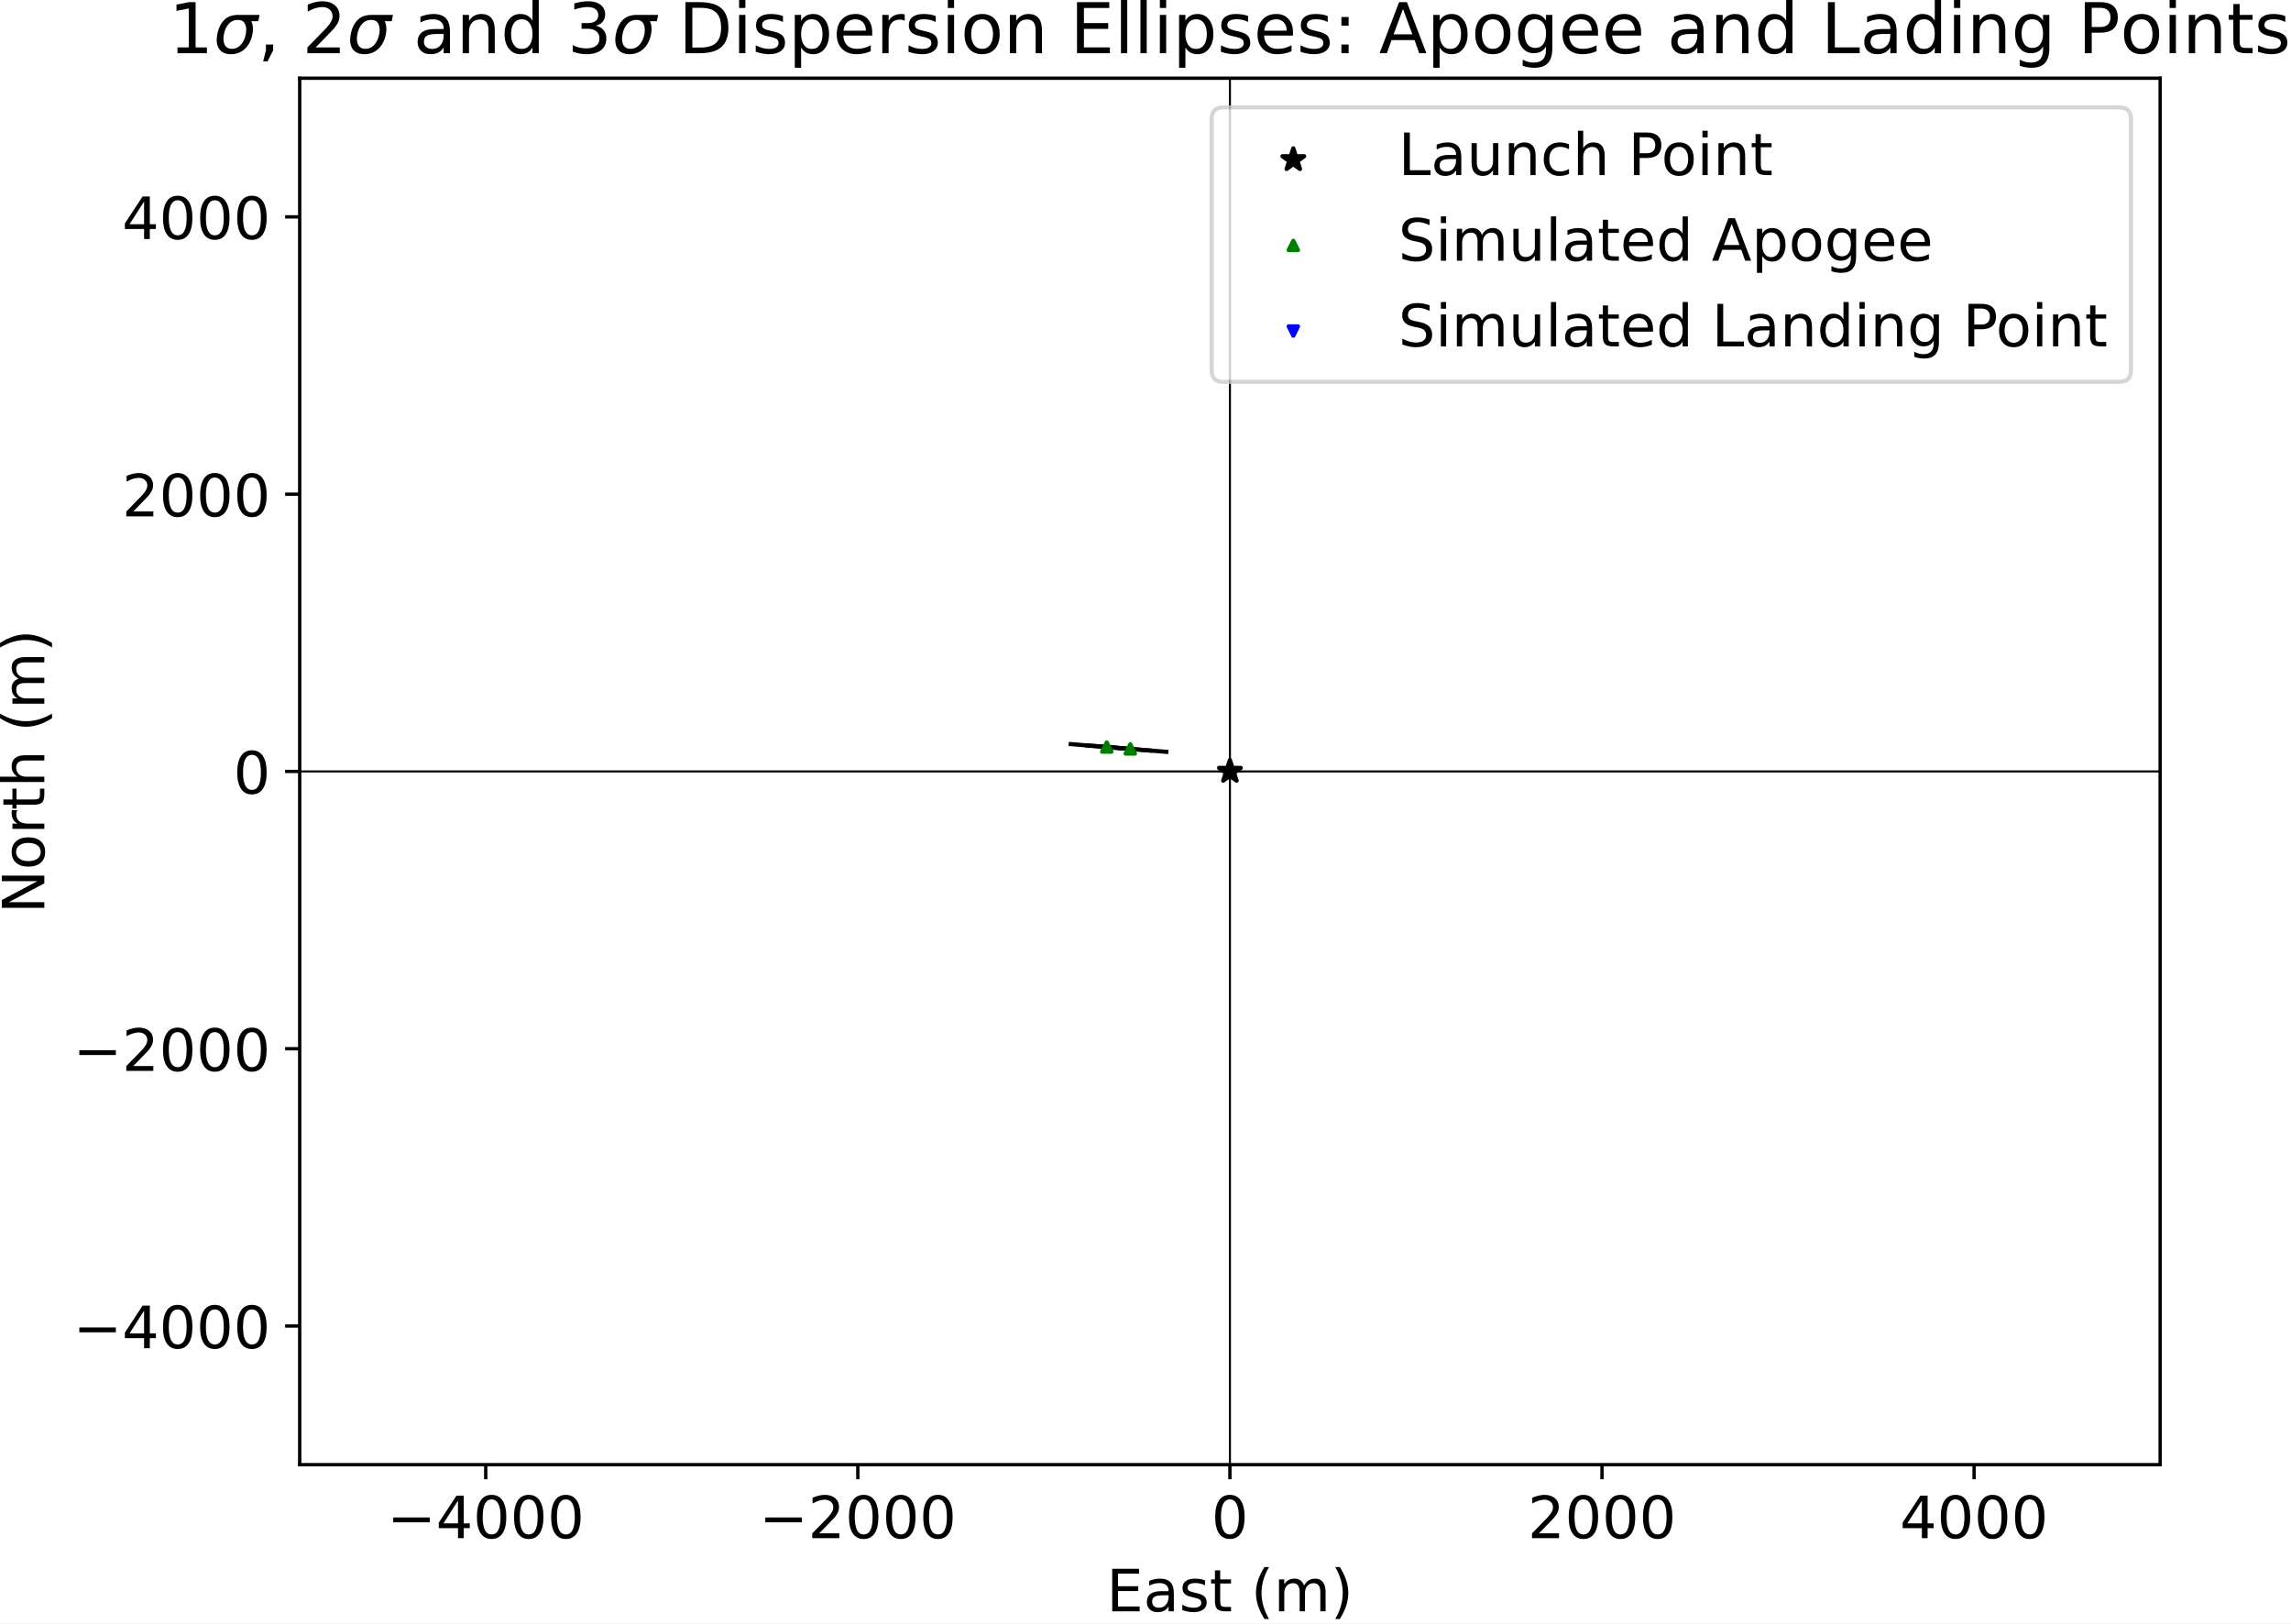
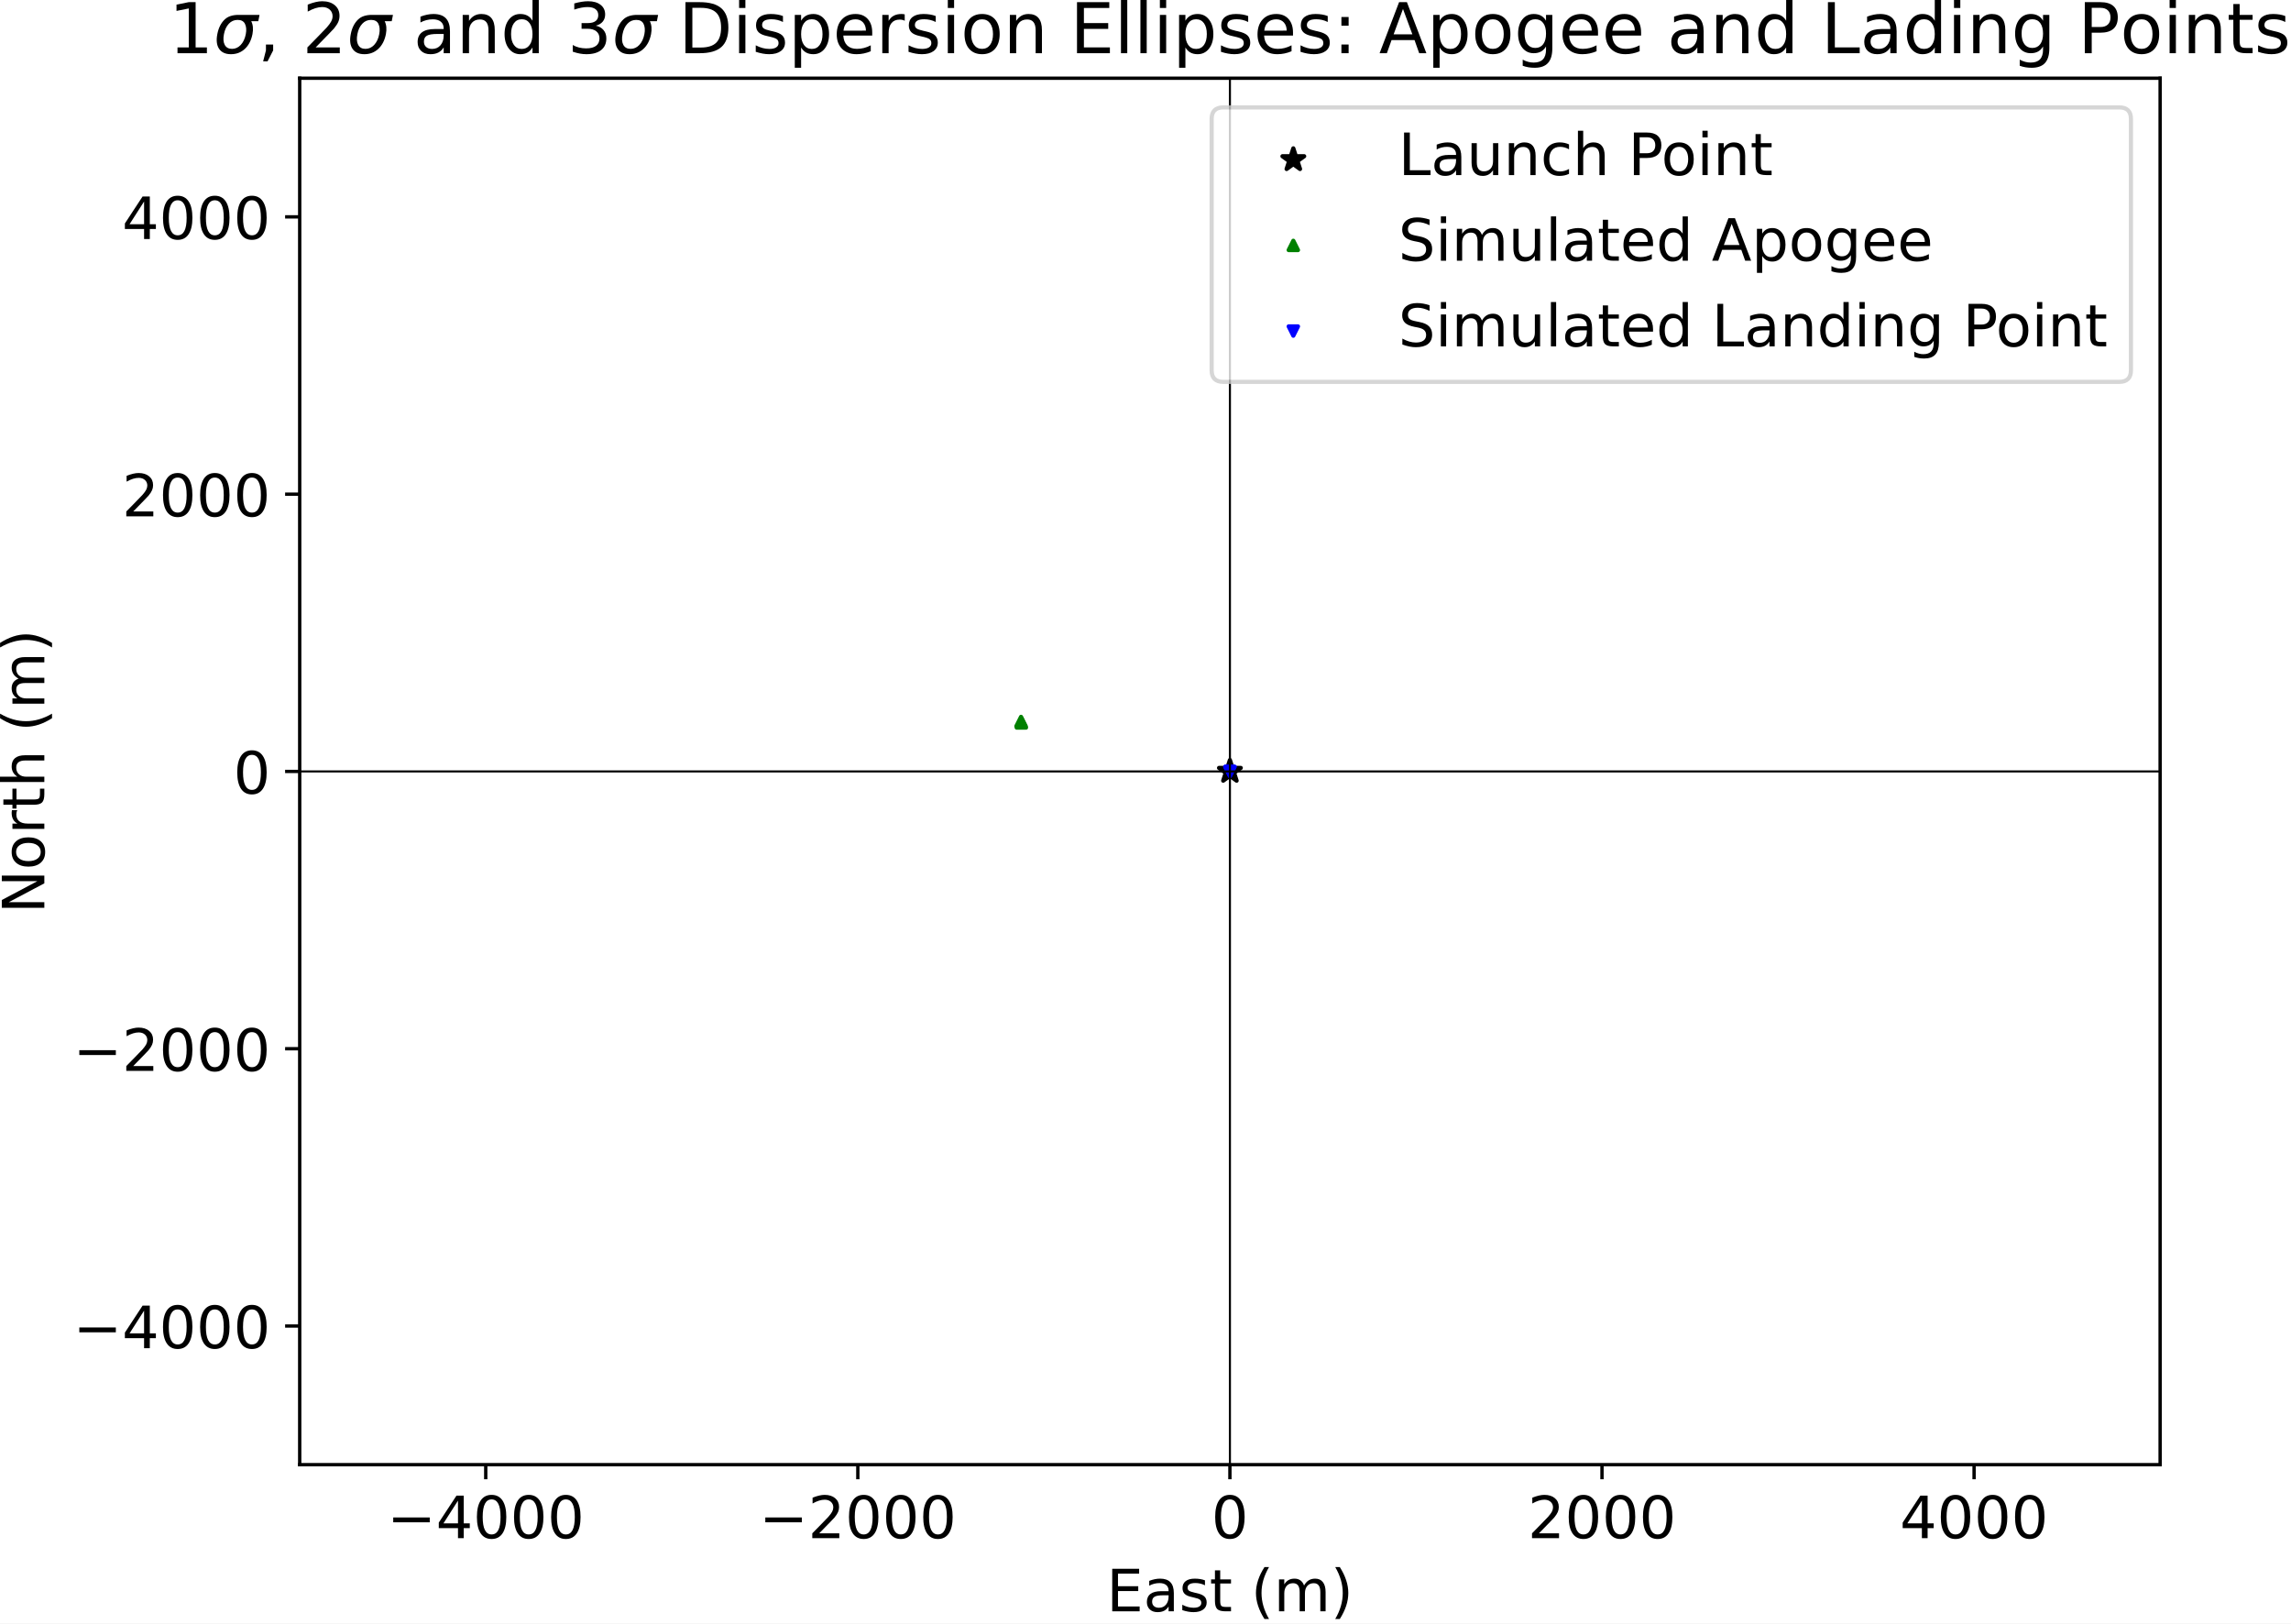
<svg xmlns="http://www.w3.org/2000/svg" xmlns:xlink="http://www.w3.org/1999/xlink" width="549.715pt" height="389.507pt" viewBox="0 0 549.715 389.507" version="1.1">
  <defs>
    <style type="text/css">*{stroke-linejoin: round; stroke-linecap: butt}</style>
  </defs>
  <g id="figure_1">
    <g id="patch_1">
      <path d="M 0 389.507  L 549.715 389.507  L 549.715 0  L 0 0  z " style="fill: #ffffff" />
    </g>
    <g id="axes_1">
      <g id="patch_2">
        <path d="M 71.911 351.408  L 518.311 351.408  L 518.311 18.768  L 71.911 18.768  z " style="fill: #ffffff" />
      </g>
      <g id="patch_3">
-         <path d="M 791.934 2.932  C 790.466 3.083 789.058 3.227 788.02 3.334  C 786.983 3.441 786.399 3.5 786.399 3.5  C 786.399 3.5 786.983 3.441 788.02 3.334  C 789.058 3.227 790.466 3.083 791.934 2.932  C 793.402 2.781 794.81 2.636 795.848 2.53  C 796.886 2.423 797.469 2.363 797.469 2.363  C 797.469 2.363 796.886 2.423 795.848 2.53  C 794.81 2.636 793.402 2.781 791.934 2.932  z " clip-path="url(#pd6f1375668)" style="fill: #0000ff; fill-opacity: 0.2; stroke: #000000; stroke-linejoin: miter" />
+         <path d="M 295.111 185.088  C 295.111 185.088 295.111 185.088 295.111 185.088  C 295.111 185.088 295.111 185.088 295.111 185.088  C 295.111 185.088 295.111 185.088 295.111 185.088  C 295.111 185.088 295.111 185.088 295.111 185.088  C 295.111 185.088 295.111 185.088 295.111 185.088  C 295.111 185.088 295.111 185.088 295.111 185.088  C 295.111 185.088 295.111 185.088 295.111 185.088  C 295.111 185.088 295.111 185.088 295.111 185.088  z " clip-path="url(#p964ad5737f)" style="fill: #0000ff; fill-opacity: 0.2; stroke: #000000; stroke-linejoin: miter" />
      </g>
      <g id="patch_4">
-         <path d="M 791.934 2.932  C 788.999 3.233 786.183 3.523 784.107 3.736  C 782.031 3.949 780.864 4.069 780.864 4.069  C 780.864 4.069 782.031 3.949 784.107 3.736  C 786.183 3.523 788.999 3.233 791.934 2.932  C 794.87 2.63 797.686 2.341 799.762 2.128  C 801.838 1.914 803.004 1.795 803.004 1.795  C 803.004 1.795 801.838 1.914 799.762 2.128  C 797.686 2.341 794.87 2.63 791.934 2.932  z " clip-path="url(#pd6f1375668)" style="fill: #0000ff; fill-opacity: 0.2; stroke: #000000; stroke-linejoin: miter" />
+         <path d="M 295.111 185.088  C 295.111 185.088 295.111 185.088 295.111 185.088  C 295.111 185.088 295.111 185.088 295.111 185.088  C 295.111 185.088 295.111 185.088 295.111 185.088  C 295.111 185.088 295.111 185.088 295.111 185.088  C 295.111 185.088 295.111 185.088 295.111 185.088  C 295.111 185.088 295.111 185.088 295.111 185.088  C 295.111 185.088 295.111 185.088 295.111 185.088  C 295.111 185.088 295.111 185.088 295.111 185.088  z " clip-path="url(#p964ad5737f)" style="fill: #0000ff; fill-opacity: 0.2; stroke: #000000; stroke-linejoin: miter" />
      </g>
      <g id="patch_5">
-         <path d="M 791.934 2.932  C 787.531 3.384 783.307 3.818 780.193 4.138  C 777.079 4.458 775.329 4.638 775.329 4.638  C 775.329 4.638 777.079 4.458 780.193 4.138  C 783.307 3.818 787.531 3.384 791.934 2.932  C 796.338 2.479 800.562 2.046 803.676 1.726  C 806.79 1.406 808.539 1.226 808.539 1.226  C 808.539 1.226 806.79 1.406 803.676 1.726  C 800.562 2.046 796.338 2.479 791.934 2.932  z " clip-path="url(#pd6f1375668)" style="fill: #0000ff; fill-opacity: 0.2; stroke: #000000; stroke-linejoin: miter" />
+         <path d="M 295.111 185.088  C 295.111 185.088 295.111 185.088 295.111 185.088  C 295.111 185.088 295.111 185.088 295.111 185.088  C 295.111 185.088 295.111 185.088 295.111 185.088  C 295.111 185.088 295.111 185.088 295.111 185.088  C 295.111 185.088 295.111 185.088 295.111 185.088  C 295.111 185.088 295.111 185.088 295.111 185.088  C 295.111 185.088 295.111 185.088 295.111 185.088  C 295.111 185.088 295.111 185.088 295.111 185.088  z " clip-path="url(#p964ad5737f)" style="fill: #0000ff; fill-opacity: 0.2; stroke: #000000; stroke-linejoin: miter" />
      </g>
      <g id="patch_6">
-         <path d="M 268.389 179.458  C 267.331 179.373 266.317 179.29 265.569 179.23  C 264.822 179.169 264.402 179.135 264.402 179.135  C 264.402 179.135 264.822 179.169 265.569 179.23  C 266.317 179.29 267.331 179.373 268.389 179.458  C 269.446 179.544 270.461 179.626 271.208 179.686  C 271.956 179.747 272.376 179.781 272.376 179.781  C 272.376 179.781 271.956 179.747 271.208 179.686  C 270.461 179.626 269.446 179.544 268.389 179.458  z " clip-path="url(#pd6f1375668)" style="fill: #00ff00; fill-opacity: 0.2; stroke: #000000; stroke-linejoin: miter" />
+         <path d="M 0 -1  z " clip-path="url(#p964ad5737f)" style="fill: #00ff00; fill-opacity: 0.2; stroke: #000000; stroke-linejoin: miter" />
      </g>
      <g id="patch_7">
-         <path d="M 268.389 179.458  C 266.274 179.287 264.245 179.123 262.75 179.002  C 261.254 178.881 260.414 178.813 260.414 178.813  C 260.414 178.813 261.254 178.881 262.75 179.002  C 264.245 179.123 266.274 179.287 268.389 179.458  C 270.504 179.629 272.532 179.793 274.028 179.915  C 275.523 180.036 276.364 180.104 276.364 180.104  C 276.364 180.104 275.523 180.036 274.028 179.915  C 272.532 179.793 270.504 179.629 268.389 179.458  z " clip-path="url(#pd6f1375668)" style="fill: #00ff00; fill-opacity: 0.2; stroke: #000000; stroke-linejoin: miter" />
+         <path d="M 0 -1  z " clip-path="url(#p964ad5737f)" style="fill: #00ff00; fill-opacity: 0.2; stroke: #000000; stroke-linejoin: miter" />
      </g>
      <g id="patch_8">
-         <path d="M 268.389 179.458  C 265.217 179.201 262.174 178.955 259.93 178.773  C 257.687 178.592 256.427 178.49 256.427 178.49  C 256.427 178.49 257.687 178.592 259.93 178.773  C 262.174 178.955 265.217 179.201 268.389 179.458  C 271.561 179.715 274.604 179.961 276.847 180.143  C 279.09 180.324 280.351 180.426 280.351 180.426  C 280.351 180.426 279.09 180.324 276.847 180.143  C 274.604 179.961 271.561 179.715 268.389 179.458  z " clip-path="url(#pd6f1375668)" style="fill: #00ff00; fill-opacity: 0.2; stroke: #000000; stroke-linejoin: miter" />
+         <path d="M 0 -1  z " clip-path="url(#p964ad5737f)" style="fill: #00ff00; fill-opacity: 0.2; stroke: #000000; stroke-linejoin: miter" />
      </g>
      <g id="PathCollection_1">
        <defs>
-           <path id="mbbbd84d351" d="M 0 -2.739  L -0.615 -0.846  L -2.605 -0.846  L -0.995 0.323  L -1.61 2.216  L -0 1.046  L 1.61 2.216  L 0.995 0.323  L 2.605 -0.846  L 0.615 -0.846  z " style="stroke: #000000" />
+           <path id="m9e1feb506a" d="M 0 -2.739  L -0.615 -0.846  L -2.605 -0.846  L -0.995 0.323  L -1.61 2.216  L -0 1.046  L 1.61 2.216  L 0.995 0.323  L 2.605 -0.846  L 0.615 -0.846  z " style="stroke: #000000" />
        </defs>
-         <g clip-path="url(#pd6f1375668)">
-           <use xlink:href="#mbbbd84d351" x="295.111" y="185.088" style="stroke: #000000" />
+         <g clip-path="url(#p964ad5737f)">
+           <use xlink:href="#m9e1feb506a" x="295.111" y="185.088" style="stroke: #000000" />
        </g>
      </g>
      <g id="PathCollection_2">
        <defs>
-           <path id="m9226c8ca9e" d="M 0 -1.118  L -1.118 1.118  L 1.118 1.118  z " style="stroke: #008000" />
+           <path id="mc5849dbaf0" d="M 0 -1.118  L -1.118 1.118  L 1.118 1.118  z " style="stroke: #008000" />
        </defs>
-         <g clip-path="url(#pd6f1375668)">
-           <use xlink:href="#m9226c8ca9e" x="265.569" y="179.23" style="fill: #008000; stroke: #008000" />
-           <use xlink:href="#m9226c8ca9e" x="271.208" y="179.686" style="fill: #008000; stroke: #008000" />
+         <g clip-path="url(#p964ad5737f)">
+           <use xlink:href="#mc5849dbaf0" x="245.071" y="173.453" style="fill: #008000; stroke: #008000" />
+           <use xlink:href="#mc5849dbaf0" x="244.991" y="173.105" style="fill: #008000; stroke: #008000" />
        </g>
      </g>
      <g id="PathCollection_3">
        <defs>
-           <path id="m9eaa073600" d="M -0 1.118  L 1.118 -1.118  L -1.118 -1.118  z " style="stroke: #0000ff" />
+           <path id="m7d9b1ae9b4" d="M -0 1.118  L 1.118 -1.118  L -1.118 -1.118  z " style="stroke: #0000ff" />
        </defs>
-         <g clip-path="url(#pd6f1375668)">
-           <use xlink:href="#m9eaa073600" x="788.02" y="3.334" style="fill: #0000ff; stroke: #0000ff" />
-           <use xlink:href="#m9eaa073600" x="795.848" y="2.53" style="fill: #0000ff; stroke: #0000ff" />
+         <g clip-path="url(#p964ad5737f)">
+           <use xlink:href="#m7d9b1ae9b4" x="295.111" y="185.088" style="fill: #0000ff; stroke: #0000ff" />
+           <use xlink:href="#m7d9b1ae9b4" x="295.111" y="185.088" style="fill: #0000ff; stroke: #0000ff" />
        </g>
      </g>
      <g id="matplotlib.axis_1">
        <g id="xtick_1">
          <g id="line2d_1">
            <defs>
-               <path id="mda571f4ec9" d="M 0 0  L 0 3.5  " style="stroke: #000000; stroke-width: 0.8" />
-             </defs>
-             <g>
-               <use xlink:href="#mda571f4ec9" x="116.551" y="351.408" style="stroke: #000000; stroke-width: 0.8" />
+               <path id="m3ab95228c8" d="M 0 0  L 0 3.5  " style="stroke: #000000; stroke-width: 0.8" />
+             </defs>
+             <g>
+               <use xlink:href="#m3ab95228c8" x="116.551" y="351.408" style="stroke: #000000; stroke-width: 0.8" />
            </g>
          </g>
          <g id="text_1">
            <g transform="translate(92.87016 369.0458) scale(0.14 -0.14)">
              <defs>
                <path id="DejaVuSans-2212" d="M 678 2272  L 4684 2272  L 4684 1741  L 678 1741  L 678 2272  z " transform="scale(0.015625)" />
                <path id="DejaVuSans-34" d="M 2419 4116  L 825 1625  L 2419 1625  L 2419 4116  z M 2253 4666  L 3047 4666  L 3047 1625  L 3713 1625  L 3713 1100  L 3047 1100  L 3047 0  L 2419 0  L 2419 1100  L 313 1100  L 313 1709  L 2253 4666  z " transform="scale(0.015625)" />
                <path id="DejaVuSans-30" d="M 2034 4250  Q 1547 4250 1301 3770  Q 1056 3291 1056 2328  Q 1056 1369 1301 889  Q 1547 409 2034 409  Q 2525 409 2770 889  Q 3016 1369 3016 2328  Q 3016 3291 2770 3770  Q 2525 4250 2034 4250  z M 2034 4750  Q 2819 4750 3233 4129  Q 3647 3509 3647 2328  Q 3647 1150 3233 529  Q 2819 -91 2034 -91  Q 1250 -91 836 529  Q 422 1150 422 2328  Q 422 3509 836 4129  Q 1250 4750 2034 4750  z " transform="scale(0.015625)" />
              </defs>
              <use xlink:href="#DejaVuSans-2212" />
              <use xlink:href="#DejaVuSans-34" x="83.789" />
              <use xlink:href="#DejaVuSans-30" x="147.412" />
              <use xlink:href="#DejaVuSans-30" x="211.035" />
              <use xlink:href="#DejaVuSans-30" x="274.658" />
            </g>
          </g>
        </g>
        <g id="xtick_2">
          <g id="line2d_2">
            <g>
-               <use xlink:href="#mda571f4ec9" x="205.831" y="351.408" style="stroke: #000000; stroke-width: 0.8" />
+               <use xlink:href="#m3ab95228c8" x="205.831" y="351.408" style="stroke: #000000; stroke-width: 0.8" />
            </g>
          </g>
          <g id="text_2">
            <g transform="translate(182.1502 369.0458) scale(0.14 -0.14)">
              <defs>
                <path id="DejaVuSans-32" d="M 1228 531  L 3431 531  L 3431 0  L 469 0  L 469 531  Q 828 903 1448 1529  Q 2069 2156 2228 2338  Q 2531 2678 2651 2914  Q 2772 3150 2772 3378  Q 2772 3750 2511 3984  Q 2250 4219 1831 4219  Q 1534 4219 1204 4116  Q 875 4013 500 3803  L 500 4441  Q 881 4594 1212 4672  Q 1544 4750 1819 4750  Q 2544 4750 2975 4387  Q 3406 4025 3406 3419  Q 3406 3131 3298 2873  Q 3191 2616 2906 2266  Q 2828 2175 2409 1742  Q 1991 1309 1228 531  z " transform="scale(0.015625)" />
              </defs>
              <use xlink:href="#DejaVuSans-2212" />
              <use xlink:href="#DejaVuSans-32" x="83.789" />
              <use xlink:href="#DejaVuSans-30" x="147.412" />
              <use xlink:href="#DejaVuSans-30" x="211.035" />
              <use xlink:href="#DejaVuSans-30" x="274.658" />
            </g>
          </g>
        </g>
        <g id="xtick_3">
          <g id="line2d_3">
            <g>
-               <use xlink:href="#mda571f4ec9" x="295.111" y="351.408" style="stroke: #000000; stroke-width: 0.8" />
+               <use xlink:href="#m3ab95228c8" x="295.111" y="351.408" style="stroke: #000000; stroke-width: 0.8" />
            </g>
          </g>
          <g id="text_3">
            <g transform="translate(290.6572 369.0458) scale(0.14 -0.14)">
              <use xlink:href="#DejaVuSans-30" />
            </g>
          </g>
        </g>
        <g id="xtick_4">
          <g id="line2d_4">
            <g>
-               <use xlink:href="#mda571f4ec9" x="384.391" y="351.408" style="stroke: #000000; stroke-width: 0.8" />
+               <use xlink:href="#m3ab95228c8" x="384.391" y="351.408" style="stroke: #000000; stroke-width: 0.8" />
            </g>
          </g>
          <g id="text_4">
            <g transform="translate(366.5759 369.0458) scale(0.14 -0.14)">
              <use xlink:href="#DejaVuSans-32" />
              <use xlink:href="#DejaVuSans-30" x="63.623" />
              <use xlink:href="#DejaVuSans-30" x="127.246" />
              <use xlink:href="#DejaVuSans-30" x="190.869" />
            </g>
          </g>
        </g>
        <g id="xtick_5">
          <g id="line2d_5">
            <g>
-               <use xlink:href="#mda571f4ec9" x="473.671" y="351.408" style="stroke: #000000; stroke-width: 0.8" />
+               <use xlink:href="#m3ab95228c8" x="473.671" y="351.408" style="stroke: #000000; stroke-width: 0.8" />
            </g>
          </g>
          <g id="text_5">
            <g transform="translate(455.8559 369.0458) scale(0.14 -0.14)">
              <use xlink:href="#DejaVuSans-34" />
              <use xlink:href="#DejaVuSans-30" x="63.623" />
              <use xlink:href="#DejaVuSans-30" x="127.246" />
              <use xlink:href="#DejaVuSans-30" x="190.869" />
            </g>
          </g>
        </g>
        <g id="text_6">
          <g transform="translate(265.502 386.5952) scale(0.14 -0.14)">
            <defs>
              <path id="DejaVuSans-45" d="M 628 4666  L 3578 4666  L 3578 4134  L 1259 4134  L 1259 2753  L 3481 2753  L 3481 2222  L 1259 2222  L 1259 531  L 3634 531  L 3634 0  L 628 0  L 628 4666  z " transform="scale(0.015625)" />
              <path id="DejaVuSans-61" d="M 2194 1759  Q 1497 1759 1228 1600  Q 959 1441 959 1056  Q 959 750 1161 570  Q 1363 391 1709 391  Q 2188 391 2477 730  Q 2766 1069 2766 1631  L 2766 1759  L 2194 1759  z M 3341 1997  L 3341 0  L 2766 0  L 2766 531  Q 2569 213 2275 61  Q 1981 -91 1556 -91  Q 1019 -91 701 211  Q 384 513 384 1019  Q 384 1609 779 1909  Q 1175 2209 1959 2209  L 2766 2209  L 2766 2266  Q 2766 2663 2505 2880  Q 2244 3097 1772 3097  Q 1472 3097 1187 3025  Q 903 2953 641 2809  L 641 3341  Q 956 3463 1253 3523  Q 1550 3584 1831 3584  Q 2591 3584 2966 3190  Q 3341 2797 3341 1997  z " transform="scale(0.015625)" />
              <path id="DejaVuSans-73" d="M 2834 3397  L 2834 2853  Q 2591 2978 2328 3040  Q 2066 3103 1784 3103  Q 1356 3103 1142 2972  Q 928 2841 928 2578  Q 928 2378 1081 2264  Q 1234 2150 1697 2047  L 1894 2003  Q 2506 1872 2764 1633  Q 3022 1394 3022 966  Q 3022 478 2636 193  Q 2250 -91 1575 -91  Q 1294 -91 989 -36  Q 684 19 347 128  L 347 722  Q 666 556 975 473  Q 1284 391 1588 391  Q 1994 391 2212 530  Q 2431 669 2431 922  Q 2431 1156 2273 1281  Q 2116 1406 1581 1522  L 1381 1569  Q 847 1681 609 1914  Q 372 2147 372 2553  Q 372 3047 722 3315  Q 1072 3584 1716 3584  Q 2034 3584 2315 3537  Q 2597 3491 2834 3397  z " transform="scale(0.015625)" />
              <path id="DejaVuSans-74" d="M 1172 4494  L 1172 3500  L 2356 3500  L 2356 3053  L 1172 3053  L 1172 1153  Q 1172 725 1289 603  Q 1406 481 1766 481  L 2356 481  L 2356 0  L 1766 0  Q 1100 0 847 248  Q 594 497 594 1153  L 594 3053  L 172 3053  L 172 3500  L 594 3500  L 594 4494  L 1172 4494  z " transform="scale(0.015625)" />
              <path id="DejaVuSans-20" transform="scale(0.015625)" />
              <path id="DejaVuSans-28" d="M 1984 4856  Q 1566 4138 1362 3434  Q 1159 2731 1159 2009  Q 1159 1288 1364 580  Q 1569 -128 1984 -844  L 1484 -844  Q 1016 -109 783 600  Q 550 1309 550 2009  Q 550 2706 781 3412  Q 1013 4119 1484 4856  L 1984 4856  z " transform="scale(0.015625)" />
              <path id="DejaVuSans-6d" d="M 3328 2828  Q 3544 3216 3844 3400  Q 4144 3584 4550 3584  Q 5097 3584 5394 3201  Q 5691 2819 5691 2113  L 5691 0  L 5113 0  L 5113 2094  Q 5113 2597 4934 2840  Q 4756 3084 4391 3084  Q 3944 3084 3684 2787  Q 3425 2491 3425 1978  L 3425 0  L 2847 0  L 2847 2094  Q 2847 2600 2669 2842  Q 2491 3084 2119 3084  Q 1678 3084 1418 2786  Q 1159 2488 1159 1978  L 1159 0  L 581 0  L 581 3500  L 1159 3500  L 1159 2956  Q 1356 3278 1631 3431  Q 1906 3584 2284 3584  Q 2666 3584 2933 3390  Q 3200 3197 3328 2828  z " transform="scale(0.015625)" />
              <path id="DejaVuSans-29" d="M 513 4856  L 1013 4856  Q 1481 4119 1714 3412  Q 1947 2706 1947 2009  Q 1947 1309 1714 600  Q 1481 -109 1013 -844  L 513 -844  Q 928 -128 1133 580  Q 1338 1288 1338 2009  Q 1338 2731 1133 3434  Q 928 4138 513 4856  z " transform="scale(0.015625)" />
            </defs>
            <use xlink:href="#DejaVuSans-45" />
            <use xlink:href="#DejaVuSans-61" x="63.184" />
            <use xlink:href="#DejaVuSans-73" x="124.463" />
            <use xlink:href="#DejaVuSans-74" x="176.562" />
            <use xlink:href="#DejaVuSans-20" x="215.771" />
            <use xlink:href="#DejaVuSans-28" x="247.559" />
            <use xlink:href="#DejaVuSans-6d" x="286.572" />
            <use xlink:href="#DejaVuSans-29" x="383.984" />
          </g>
        </g>
      </g>
      <g id="matplotlib.axis_2">
        <g id="ytick_1">
          <g id="line2d_6">
            <defs>
-               <path id="mf683b2b645" d="M 0 0  L -3.5 0  " style="stroke: #000000; stroke-width: 0.8" />
-             </defs>
-             <g>
-               <use xlink:href="#mf683b2b645" x="71.911" y="318.144" style="stroke: #000000; stroke-width: 0.8" />
+               <path id="md7ab970e24" d="M 0 0  L -3.5 0  " style="stroke: #000000; stroke-width: 0.8" />
+             </defs>
+             <g>
+               <use xlink:href="#md7ab970e24" x="71.911" y="318.144" style="stroke: #000000; stroke-width: 0.8" />
            </g>
          </g>
          <g id="text_7">
            <g transform="translate(17.54938 323.4629) scale(0.14 -0.14)">
              <use xlink:href="#DejaVuSans-2212" />
              <use xlink:href="#DejaVuSans-34" x="83.789" />
              <use xlink:href="#DejaVuSans-30" x="147.412" />
              <use xlink:href="#DejaVuSans-30" x="211.035" />
              <use xlink:href="#DejaVuSans-30" x="274.658" />
            </g>
          </g>
        </g>
        <g id="ytick_2">
          <g id="line2d_7">
            <g>
-               <use xlink:href="#mf683b2b645" x="71.911" y="251.616" style="stroke: #000000; stroke-width: 0.8" />
+               <use xlink:href="#md7ab970e24" x="71.911" y="251.616" style="stroke: #000000; stroke-width: 0.8" />
            </g>
          </g>
          <g id="text_8">
            <g transform="translate(17.54938 256.9349) scale(0.14 -0.14)">
              <use xlink:href="#DejaVuSans-2212" />
              <use xlink:href="#DejaVuSans-32" x="83.789" />
              <use xlink:href="#DejaVuSans-30" x="147.412" />
              <use xlink:href="#DejaVuSans-30" x="211.035" />
              <use xlink:href="#DejaVuSans-30" x="274.658" />
            </g>
          </g>
        </g>
        <g id="ytick_3">
          <g id="line2d_8">
            <g>
-               <use xlink:href="#mf683b2b645" x="71.911" y="185.088" style="stroke: #000000; stroke-width: 0.8" />
+               <use xlink:href="#md7ab970e24" x="71.911" y="185.088" style="stroke: #000000; stroke-width: 0.8" />
            </g>
          </g>
          <g id="text_9">
            <g transform="translate(56.00344 190.4069) scale(0.14 -0.14)">
              <use xlink:href="#DejaVuSans-30" />
            </g>
          </g>
        </g>
        <g id="ytick_4">
          <g id="line2d_9">
            <g>
-               <use xlink:href="#mf683b2b645" x="71.911" y="118.56" style="stroke: #000000; stroke-width: 0.8" />
+               <use xlink:href="#md7ab970e24" x="71.911" y="118.56" style="stroke: #000000; stroke-width: 0.8" />
            </g>
          </g>
          <g id="text_10">
            <g transform="translate(29.28094 123.8789) scale(0.14 -0.14)">
              <use xlink:href="#DejaVuSans-32" />
              <use xlink:href="#DejaVuSans-30" x="63.623" />
              <use xlink:href="#DejaVuSans-30" x="127.246" />
              <use xlink:href="#DejaVuSans-30" x="190.869" />
            </g>
          </g>
        </g>
        <g id="ytick_5">
          <g id="line2d_10">
            <g>
-               <use xlink:href="#mf683b2b645" x="71.911" y="52.032" style="stroke: #000000; stroke-width: 0.8" />
+               <use xlink:href="#md7ab970e24" x="71.911" y="52.032" style="stroke: #000000; stroke-width: 0.8" />
            </g>
          </g>
          <g id="text_11">
            <g transform="translate(29.28094 57.35091) scale(0.14 -0.14)">
              <use xlink:href="#DejaVuSans-34" />
              <use xlink:href="#DejaVuSans-30" x="63.623" />
              <use xlink:href="#DejaVuSans-30" x="127.246" />
              <use xlink:href="#DejaVuSans-30" x="190.869" />
            </g>
          </g>
        </g>
        <g id="text_12">
          <g transform="translate(10.63781 219.1714) rotate(-90) scale(0.14 -0.14)">
            <defs>
              <path id="DejaVuSans-4e" d="M 628 4666  L 1478 4666  L 3547 763  L 3547 4666  L 4159 4666  L 4159 0  L 3309 0  L 1241 3903  L 1241 0  L 628 0  L 628 4666  z " transform="scale(0.015625)" />
              <path id="DejaVuSans-6f" d="M 1959 3097  Q 1497 3097 1228 2736  Q 959 2375 959 1747  Q 959 1119 1226 758  Q 1494 397 1959 397  Q 2419 397 2687 759  Q 2956 1122 2956 1747  Q 2956 2369 2687 2733  Q 2419 3097 1959 3097  z M 1959 3584  Q 2709 3584 3137 3096  Q 3566 2609 3566 1747  Q 3566 888 3137 398  Q 2709 -91 1959 -91  Q 1206 -91 779 398  Q 353 888 353 1747  Q 353 2609 779 3096  Q 1206 3584 1959 3584  z " transform="scale(0.015625)" />
              <path id="DejaVuSans-72" d="M 2631 2963  Q 2534 3019 2420 3045  Q 2306 3072 2169 3072  Q 1681 3072 1420 2755  Q 1159 2438 1159 1844  L 1159 0  L 581 0  L 581 3500  L 1159 3500  L 1159 2956  Q 1341 3275 1631 3429  Q 1922 3584 2338 3584  Q 2397 3584 2469 3576  Q 2541 3569 2628 3553  L 2631 2963  z " transform="scale(0.015625)" />
              <path id="DejaVuSans-68" d="M 3513 2113  L 3513 0  L 2938 0  L 2938 2094  Q 2938 2591 2744 2837  Q 2550 3084 2163 3084  Q 1697 3084 1428 2787  Q 1159 2491 1159 1978  L 1159 0  L 581 0  L 581 4863  L 1159 4863  L 1159 2956  Q 1366 3272 1645 3428  Q 1925 3584 2291 3584  Q 2894 3584 3203 3211  Q 3513 2838 3513 2113  z " transform="scale(0.015625)" />
            </defs>
            <use xlink:href="#DejaVuSans-4e" />
            <use xlink:href="#DejaVuSans-6f" x="74.805" />
            <use xlink:href="#DejaVuSans-72" x="135.986" />
            <use xlink:href="#DejaVuSans-74" x="177.1" />
            <use xlink:href="#DejaVuSans-68" x="216.309" />
            <use xlink:href="#DejaVuSans-20" x="279.688" />
            <use xlink:href="#DejaVuSans-28" x="311.475" />
            <use xlink:href="#DejaVuSans-6d" x="350.488" />
            <use xlink:href="#DejaVuSans-29" x="447.9" />
          </g>
        </g>
      </g>
      <g id="line2d_11">
-         <path d="M 71.911 185.088  L 518.311 185.088  " clip-path="url(#pd6f1375668)" style="fill: none; stroke: #000000; stroke-width: 0.5; stroke-linecap: square" />
+         <path d="M 71.911 185.088  L 518.311 185.088  " clip-path="url(#p964ad5737f)" style="fill: none; stroke: #000000; stroke-width: 0.5; stroke-linecap: square" />
      </g>
      <g id="line2d_12">
-         <path d="M 295.111 351.408  L 295.111 18.768  " clip-path="url(#pd6f1375668)" style="fill: none; stroke: #000000; stroke-width: 0.5; stroke-linecap: square" />
+         <path d="M 295.111 351.408  L 295.111 18.768  " clip-path="url(#p964ad5737f)" style="fill: none; stroke: #000000; stroke-width: 0.5; stroke-linecap: square" />
      </g>
      <g id="patch_9">
        <path d="M 71.911 351.408  L 71.911 18.768  " style="fill: none; stroke: #000000; stroke-width: 0.8; stroke-linejoin: miter; stroke-linecap: square" />
      </g>
      <g id="patch_10">
        <path d="M 518.311 351.408  L 518.311 18.768  " style="fill: none; stroke: #000000; stroke-width: 0.8; stroke-linejoin: miter; stroke-linecap: square" />
      </g>
      <g id="patch_11">
        <path d="M 71.911 351.408  L 518.311 351.408  " style="fill: none; stroke: #000000; stroke-width: 0.8; stroke-linejoin: miter; stroke-linecap: square" />
      </g>
      <g id="patch_12">
        <path d="M 71.911 18.768  L 518.311 18.768  " style="fill: none; stroke: #000000; stroke-width: 0.8; stroke-linejoin: miter; stroke-linecap: square" />
      </g>
      <g id="text_13">
        <g transform="translate(40.50694 12.768) scale(0.168 -0.168)">
          <defs>
            <path id="DejaVuSans-31" d="M 794 531  L 1825 531  L 1825 4091  L 703 3866  L 703 4441  L 1819 4666  L 2450 4666  L 2450 531  L 3481 531  L 3481 0  L 794 0  L 794 531  z " transform="scale(0.015625)" />
            <path id="DejaVuSans-Oblique-3c3" d="M 2219 3044  Q 1744 3044 1422 2700  Q 1081 2341 969 1747  Q 844 1119 1044 756  Q 1241 397 1706 397  Q 2166 397 2503 759  Q 2844 1122 2966 1747  Q 3075 2319 2881 2700  Q 2700 3044 2219 3044  z M 2309 3503  L 4219 3500  L 4106 2925  L 3463 2925  Q 3706 2438 3575 1747  Q 3406 888 2884 400  Q 2359 -91 1609 -91  Q 856 -91 525 400  Q 194 888 363 1747  Q 528 2609 1050 3097  Q 1484 3503 2309 3503  z " transform="scale(0.015625)" />
            <path id="DejaVuSans-2c" d="M 750 794  L 1409 794  L 1409 256  L 897 -744  L 494 -744  L 750 256  L 750 794  z " transform="scale(0.015625)" />
            <path id="DejaVuSans-6e" d="M 3513 2113  L 3513 0  L 2938 0  L 2938 2094  Q 2938 2591 2744 2837  Q 2550 3084 2163 3084  Q 1697 3084 1428 2787  Q 1159 2491 1159 1978  L 1159 0  L 581 0  L 581 3500  L 1159 3500  L 1159 2956  Q 1366 3272 1645 3428  Q 1925 3584 2291 3584  Q 2894 3584 3203 3211  Q 3513 2838 3513 2113  z " transform="scale(0.015625)" />
            <path id="DejaVuSans-64" d="M 2906 2969  L 2906 4863  L 3481 4863  L 3481 0  L 2906 0  L 2906 525  Q 2725 213 2448 61  Q 2172 -91 1784 -91  Q 1150 -91 751 415  Q 353 922 353 1747  Q 353 2572 751 3078  Q 1150 3584 1784 3584  Q 2172 3584 2448 3432  Q 2725 3281 2906 2969  z M 947 1747  Q 947 1113 1208 752  Q 1469 391 1925 391  Q 2381 391 2643 752  Q 2906 1113 2906 1747  Q 2906 2381 2643 2742  Q 2381 3103 1925 3103  Q 1469 3103 1208 2742  Q 947 2381 947 1747  z " transform="scale(0.015625)" />
            <path id="DejaVuSans-33" d="M 2597 2516  Q 3050 2419 3304 2112  Q 3559 1806 3559 1356  Q 3559 666 3084 287  Q 2609 -91 1734 -91  Q 1441 -91 1130 -33  Q 819 25 488 141  L 488 750  Q 750 597 1062 519  Q 1375 441 1716 441  Q 2309 441 2620 675  Q 2931 909 2931 1356  Q 2931 1769 2642 2001  Q 2353 2234 1838 2234  L 1294 2234  L 1294 2753  L 1863 2753  Q 2328 2753 2575 2939  Q 2822 3125 2822 3475  Q 2822 3834 2567 4026  Q 2313 4219 1838 4219  Q 1578 4219 1281 4162  Q 984 4106 628 3988  L 628 4550  Q 988 4650 1302 4700  Q 1616 4750 1894 4750  Q 2613 4750 3031 4423  Q 3450 4097 3450 3541  Q 3450 3153 3228 2886  Q 3006 2619 2597 2516  z " transform="scale(0.015625)" />
            <path id="DejaVuSans-44" d="M 1259 4147  L 1259 519  L 2022 519  Q 2988 519 3436 956  Q 3884 1394 3884 2338  Q 3884 3275 3436 3711  Q 2988 4147 2022 4147  L 1259 4147  z M 628 4666  L 1925 4666  Q 3281 4666 3915 4102  Q 4550 3538 4550 2338  Q 4550 1131 3912 565  Q 3275 0 1925 0  L 628 0  L 628 4666  z " transform="scale(0.015625)" />
            <path id="DejaVuSans-69" d="M 603 3500  L 1178 3500  L 1178 0  L 603 0  L 603 3500  z M 603 4863  L 1178 4863  L 1178 4134  L 603 4134  L 603 4863  z " transform="scale(0.015625)" />
            <path id="DejaVuSans-70" d="M 1159 525  L 1159 -1331  L 581 -1331  L 581 3500  L 1159 3500  L 1159 2969  Q 1341 3281 1617 3432  Q 1894 3584 2278 3584  Q 2916 3584 3314 3078  Q 3713 2572 3713 1747  Q 3713 922 3314 415  Q 2916 -91 2278 -91  Q 1894 -91 1617 61  Q 1341 213 1159 525  z M 3116 1747  Q 3116 2381 2855 2742  Q 2594 3103 2138 3103  Q 1681 3103 1420 2742  Q 1159 2381 1159 1747  Q 1159 1113 1420 752  Q 1681 391 2138 391  Q 2594 391 2855 752  Q 3116 1113 3116 1747  z " transform="scale(0.015625)" />
            <path id="DejaVuSans-65" d="M 3597 1894  L 3597 1613  L 953 1613  Q 991 1019 1311 708  Q 1631 397 2203 397  Q 2534 397 2845 478  Q 3156 559 3463 722  L 3463 178  Q 3153 47 2828 -22  Q 2503 -91 2169 -91  Q 1331 -91 842 396  Q 353 884 353 1716  Q 353 2575 817 3079  Q 1281 3584 2069 3584  Q 2775 3584 3186 3129  Q 3597 2675 3597 1894  z M 3022 2063  Q 3016 2534 2758 2815  Q 2500 3097 2075 3097  Q 1594 3097 1305 2825  Q 1016 2553 972 2059  L 3022 2063  z " transform="scale(0.015625)" />
            <path id="DejaVuSans-6c" d="M 603 4863  L 1178 4863  L 1178 0  L 603 0  L 603 4863  z " transform="scale(0.015625)" />
            <path id="DejaVuSans-3a" d="M 750 794  L 1409 794  L 1409 0  L 750 0  L 750 794  z M 750 3309  L 1409 3309  L 1409 2516  L 750 2516  L 750 3309  z " transform="scale(0.015625)" />
            <path id="DejaVuSans-41" d="M 2188 4044  L 1331 1722  L 3047 1722  L 2188 4044  z M 1831 4666  L 2547 4666  L 4325 0  L 3669 0  L 3244 1197  L 1141 1197  L 716 0  L 50 0  L 1831 4666  z " transform="scale(0.015625)" />
            <path id="DejaVuSans-67" d="M 2906 1791  Q 2906 2416 2648 2759  Q 2391 3103 1925 3103  Q 1463 3103 1205 2759  Q 947 2416 947 1791  Q 947 1169 1205 825  Q 1463 481 1925 481  Q 2391 481 2648 825  Q 2906 1169 2906 1791  z M 3481 434  Q 3481 -459 3084 -895  Q 2688 -1331 1869 -1331  Q 1566 -1331 1297 -1286  Q 1028 -1241 775 -1147  L 775 -588  Q 1028 -725 1275 -790  Q 1522 -856 1778 -856  Q 2344 -856 2625 -561  Q 2906 -266 2906 331  L 2906 616  Q 2728 306 2450 153  Q 2172 0 1784 0  Q 1141 0 747 490  Q 353 981 353 1791  Q 353 2603 747 3093  Q 1141 3584 1784 3584  Q 2172 3584 2450 3431  Q 2728 3278 2906 2969  L 2906 3500  L 3481 3500  L 3481 434  z " transform="scale(0.015625)" />
            <path id="DejaVuSans-4c" d="M 628 4666  L 1259 4666  L 1259 531  L 3531 531  L 3531 0  L 628 0  L 628 4666  z " transform="scale(0.015625)" />
            <path id="DejaVuSans-50" d="M 1259 4147  L 1259 2394  L 2053 2394  Q 2494 2394 2734 2622  Q 2975 2850 2975 3272  Q 2975 3691 2734 3919  Q 2494 4147 2053 4147  L 1259 4147  z M 628 4666  L 2053 4666  Q 2838 4666 3239 4311  Q 3641 3956 3641 3272  Q 3641 2581 3239 2228  Q 2838 1875 2053 1875  L 1259 1875  L 1259 0  L 628 0  L 628 4666  z " transform="scale(0.015625)" />
          </defs>
          <use xlink:href="#DejaVuSans-31" transform="translate(0 0.015625)" />
          <use xlink:href="#DejaVuSans-Oblique-3c3" transform="translate(63.62305 0.015625)" />
          <use xlink:href="#DejaVuSans-2c" transform="translate(127.002 0.015625)" />
          <use xlink:href="#DejaVuSans-20" transform="translate(158.7891 0.015625)" />
          <use xlink:href="#DejaVuSans-32" transform="translate(190.5762 0.015625)" />
          <use xlink:href="#DejaVuSans-Oblique-3c3" transform="translate(254.1992 0.015625)" />
          <use xlink:href="#DejaVuSans-20" transform="translate(317.5781 0.015625)" />
          <use xlink:href="#DejaVuSans-61" transform="translate(349.3652 0.015625)" />
          <use xlink:href="#DejaVuSans-6e" transform="translate(410.6445 0.015625)" />
          <use xlink:href="#DejaVuSans-64" transform="translate(474.0234 0.015625)" />
          <use xlink:href="#DejaVuSans-20" transform="translate(537.5 0.015625)" />
          <use xlink:href="#DejaVuSans-33" transform="translate(569.2871 0.015625)" />
          <use xlink:href="#DejaVuSans-Oblique-3c3" transform="translate(632.9102 0.015625)" />
          <use xlink:href="#DejaVuSans-20" transform="translate(696.2891 0.015625)" />
          <use xlink:href="#DejaVuSans-44" transform="translate(728.0762 0.015625)" />
          <use xlink:href="#DejaVuSans-69" transform="translate(805.0781 0.015625)" />
          <use xlink:href="#DejaVuSans-73" transform="translate(832.8613 0.015625)" />
          <use xlink:href="#DejaVuSans-70" transform="translate(884.9609 0.015625)" />
          <use xlink:href="#DejaVuSans-65" transform="translate(948.4375 0.015625)" />
          <use xlink:href="#DejaVuSans-72" transform="translate(1009.961 0.015625)" />
          <use xlink:href="#DejaVuSans-73" transform="translate(1051.074 0.015625)" />
          <use xlink:href="#DejaVuSans-69" transform="translate(1103.174 0.015625)" />
          <use xlink:href="#DejaVuSans-6f" transform="translate(1130.957 0.015625)" />
          <use xlink:href="#DejaVuSans-6e" transform="translate(1192.139 0.015625)" />
          <use xlink:href="#DejaVuSans-20" transform="translate(1255.518 0.015625)" />
          <use xlink:href="#DejaVuSans-45" transform="translate(1287.305 0.015625)" />
          <use xlink:href="#DejaVuSans-6c" transform="translate(1350.488 0.015625)" />
          <use xlink:href="#DejaVuSans-6c" transform="translate(1378.271 0.015625)" />
          <use xlink:href="#DejaVuSans-69" transform="translate(1406.055 0.015625)" />
          <use xlink:href="#DejaVuSans-70" transform="translate(1433.838 0.015625)" />
          <use xlink:href="#DejaVuSans-73" transform="translate(1497.314 0.015625)" />
          <use xlink:href="#DejaVuSans-65" transform="translate(1549.414 0.015625)" />
          <use xlink:href="#DejaVuSans-73" transform="translate(1610.938 0.015625)" />
          <use xlink:href="#DejaVuSans-3a" transform="translate(1663.037 0.015625)" />
          <use xlink:href="#DejaVuSans-20" transform="translate(1696.729 0.015625)" />
          <use xlink:href="#DejaVuSans-41" transform="translate(1728.516 0.015625)" />
          <use xlink:href="#DejaVuSans-70" transform="translate(1796.924 0.015625)" />
          <use xlink:href="#DejaVuSans-6f" transform="translate(1860.4 0.015625)" />
          <use xlink:href="#DejaVuSans-67" transform="translate(1921.582 0.015625)" />
          <use xlink:href="#DejaVuSans-65" transform="translate(1985.059 0.015625)" />
          <use xlink:href="#DejaVuSans-65" transform="translate(2046.582 0.015625)" />
          <use xlink:href="#DejaVuSans-20" transform="translate(2108.105 0.015625)" />
          <use xlink:href="#DejaVuSans-61" transform="translate(2139.893 0.015625)" />
          <use xlink:href="#DejaVuSans-6e" transform="translate(2201.172 0.015625)" />
          <use xlink:href="#DejaVuSans-64" transform="translate(2264.551 0.015625)" />
          <use xlink:href="#DejaVuSans-20" transform="translate(2328.027 0.015625)" />
          <use xlink:href="#DejaVuSans-4c" transform="translate(2359.814 0.015625)" />
          <use xlink:href="#DejaVuSans-61" transform="translate(2415.527 0.015625)" />
          <use xlink:href="#DejaVuSans-64" transform="translate(2476.807 0.015625)" />
          <use xlink:href="#DejaVuSans-69" transform="translate(2540.283 0.015625)" />
          <use xlink:href="#DejaVuSans-6e" transform="translate(2568.066 0.015625)" />
          <use xlink:href="#DejaVuSans-67" transform="translate(2631.445 0.015625)" />
          <use xlink:href="#DejaVuSans-20" transform="translate(2694.922 0.015625)" />
          <use xlink:href="#DejaVuSans-50" transform="translate(2726.709 0.015625)" />
          <use xlink:href="#DejaVuSans-6f" transform="translate(2787.012 0.015625)" />
          <use xlink:href="#DejaVuSans-69" transform="translate(2848.193 0.015625)" />
          <use xlink:href="#DejaVuSans-6e" transform="translate(2875.977 0.015625)" />
          <use xlink:href="#DejaVuSans-74" transform="translate(2939.355 0.015625)" />
          <use xlink:href="#DejaVuSans-73" transform="translate(2978.564 0.015625)" />
        </g>
      </g>
      <g id="legend_1">
        <g id="patch_13">
          <path d="M 293.526 91.616  L 508.511 91.616  Q 511.311 91.616 511.311 88.816  L 511.311 28.568  Q 511.311 25.768 508.511 25.768  L 293.526 25.768  Q 290.726 25.768 290.726 28.568  L 290.726 88.816  Q 290.726 91.616 293.526 91.616  z " style="fill: #ffffff; opacity: 0.8; stroke: #cccccc; stroke-linejoin: miter" />
        </g>
        <g id="PathCollection_4">
          <g>
-             <use xlink:href="#mbbbd84d351" x="310.326" y="38.331" style="stroke: #000000" />
+             <use xlink:href="#m9e1feb506a" x="310.326" y="38.331" style="stroke: #000000" />
          </g>
        </g>
        <g id="text_14">
          <g transform="translate(335.5256 42.00581) scale(0.14 -0.14)">
            <defs>
              <path id="DejaVuSans-75" d="M 544 1381  L 544 3500  L 1119 3500  L 1119 1403  Q 1119 906 1312 657  Q 1506 409 1894 409  Q 2359 409 2629 706  Q 2900 1003 2900 1516  L 2900 3500  L 3475 3500  L 3475 0  L 2900 0  L 2900 538  Q 2691 219 2414 64  Q 2138 -91 1772 -91  Q 1169 -91 856 284  Q 544 659 544 1381  z M 1991 3584  L 1991 3584  z " transform="scale(0.015625)" />
              <path id="DejaVuSans-63" d="M 3122 3366  L 3122 2828  Q 2878 2963 2633 3030  Q 2388 3097 2138 3097  Q 1578 3097 1268 2742  Q 959 2388 959 1747  Q 959 1106 1268 751  Q 1578 397 2138 397  Q 2388 397 2633 464  Q 2878 531 3122 666  L 3122 134  Q 2881 22 2623 -34  Q 2366 -91 2075 -91  Q 1284 -91 818 406  Q 353 903 353 1747  Q 353 2603 823 3093  Q 1294 3584 2113 3584  Q 2378 3584 2631 3529  Q 2884 3475 3122 3366  z " transform="scale(0.015625)" />
            </defs>
            <use xlink:href="#DejaVuSans-4c" />
            <use xlink:href="#DejaVuSans-61" x="55.713" />
            <use xlink:href="#DejaVuSans-75" x="116.992" />
            <use xlink:href="#DejaVuSans-6e" x="180.371" />
            <use xlink:href="#DejaVuSans-63" x="243.75" />
            <use xlink:href="#DejaVuSans-68" x="298.73" />
            <use xlink:href="#DejaVuSans-20" x="362.109" />
            <use xlink:href="#DejaVuSans-50" x="393.896" />
            <use xlink:href="#DejaVuSans-6f" x="450.574" />
            <use xlink:href="#DejaVuSans-69" x="511.756" />
            <use xlink:href="#DejaVuSans-6e" x="539.539" />
            <use xlink:href="#DejaVuSans-74" x="602.918" />
          </g>
        </g>
        <g id="PathCollection_5">
          <g>
-             <use xlink:href="#m9226c8ca9e" x="310.326" y="58.88" style="fill: #008000; stroke: #008000" />
+             <use xlink:href="#mc5849dbaf0" x="310.326" y="58.88" style="fill: #008000; stroke: #008000" />
          </g>
        </g>
        <g id="text_15">
          <g transform="translate(335.5256 62.55519) scale(0.14 -0.14)">
            <defs>
              <path id="DejaVuSans-53" d="M 3425 4513  L 3425 3897  Q 3066 4069 2747 4153  Q 2428 4238 2131 4238  Q 1616 4238 1336 4038  Q 1056 3838 1056 3469  Q 1056 3159 1242 3001  Q 1428 2844 1947 2747  L 2328 2669  Q 3034 2534 3370 2195  Q 3706 1856 3706 1288  Q 3706 609 3251 259  Q 2797 -91 1919 -91  Q 1588 -91 1214 -16  Q 841 59 441 206  L 441 856  Q 825 641 1194 531  Q 1563 422 1919 422  Q 2459 422 2753 634  Q 3047 847 3047 1241  Q 3047 1584 2836 1778  Q 2625 1972 2144 2069  L 1759 2144  Q 1053 2284 737 2584  Q 422 2884 422 3419  Q 422 4038 858 4394  Q 1294 4750 2059 4750  Q 2388 4750 2728 4690  Q 3069 4631 3425 4513  z " transform="scale(0.015625)" />
            </defs>
            <use xlink:href="#DejaVuSans-53" />
            <use xlink:href="#DejaVuSans-69" x="63.477" />
            <use xlink:href="#DejaVuSans-6d" x="91.26" />
            <use xlink:href="#DejaVuSans-75" x="188.672" />
            <use xlink:href="#DejaVuSans-6c" x="252.051" />
            <use xlink:href="#DejaVuSans-61" x="279.834" />
            <use xlink:href="#DejaVuSans-74" x="341.113" />
            <use xlink:href="#DejaVuSans-65" x="380.322" />
            <use xlink:href="#DejaVuSans-64" x="441.846" />
            <use xlink:href="#DejaVuSans-20" x="505.322" />
            <use xlink:href="#DejaVuSans-41" x="537.109" />
            <use xlink:href="#DejaVuSans-70" x="605.518" />
            <use xlink:href="#DejaVuSans-6f" x="668.994" />
            <use xlink:href="#DejaVuSans-67" x="730.176" />
            <use xlink:href="#DejaVuSans-65" x="793.652" />
            <use xlink:href="#DejaVuSans-65" x="855.176" />
          </g>
        </g>
        <g id="PathCollection_6">
          <g>
-             <use xlink:href="#m9eaa073600" x="310.326" y="79.43" style="fill: #0000ff; stroke: #0000ff" />
+             <use xlink:href="#m7d9b1ae9b4" x="310.326" y="79.43" style="fill: #0000ff; stroke: #0000ff" />
          </g>
        </g>
        <g id="text_16">
          <g transform="translate(335.5256 83.10456) scale(0.14 -0.14)">
            <use xlink:href="#DejaVuSans-53" />
            <use xlink:href="#DejaVuSans-69" x="63.477" />
            <use xlink:href="#DejaVuSans-6d" x="91.26" />
            <use xlink:href="#DejaVuSans-75" x="188.672" />
            <use xlink:href="#DejaVuSans-6c" x="252.051" />
            <use xlink:href="#DejaVuSans-61" x="279.834" />
            <use xlink:href="#DejaVuSans-74" x="341.113" />
            <use xlink:href="#DejaVuSans-65" x="380.322" />
            <use xlink:href="#DejaVuSans-64" x="441.846" />
            <use xlink:href="#DejaVuSans-20" x="505.322" />
            <use xlink:href="#DejaVuSans-4c" x="537.109" />
            <use xlink:href="#DejaVuSans-61" x="592.822" />
            <use xlink:href="#DejaVuSans-6e" x="654.102" />
            <use xlink:href="#DejaVuSans-64" x="717.48" />
            <use xlink:href="#DejaVuSans-69" x="780.957" />
            <use xlink:href="#DejaVuSans-6e" x="808.74" />
            <use xlink:href="#DejaVuSans-67" x="872.119" />
            <use xlink:href="#DejaVuSans-20" x="935.596" />
            <use xlink:href="#DejaVuSans-50" x="967.383" />
            <use xlink:href="#DejaVuSans-6f" x="1024.061" />
            <use xlink:href="#DejaVuSans-69" x="1085.242" />
            <use xlink:href="#DejaVuSans-6e" x="1113.025" />
            <use xlink:href="#DejaVuSans-74" x="1176.404" />
          </g>
        </g>
      </g>
    </g>
  </g>
  <defs>
-     <clipPath id="pd6f1375668">
+     <clipPath id="p964ad5737f">
      <rect x="71.911" y="18.768" width="446.4" height="332.64" />
    </clipPath>
  </defs>
</svg>
